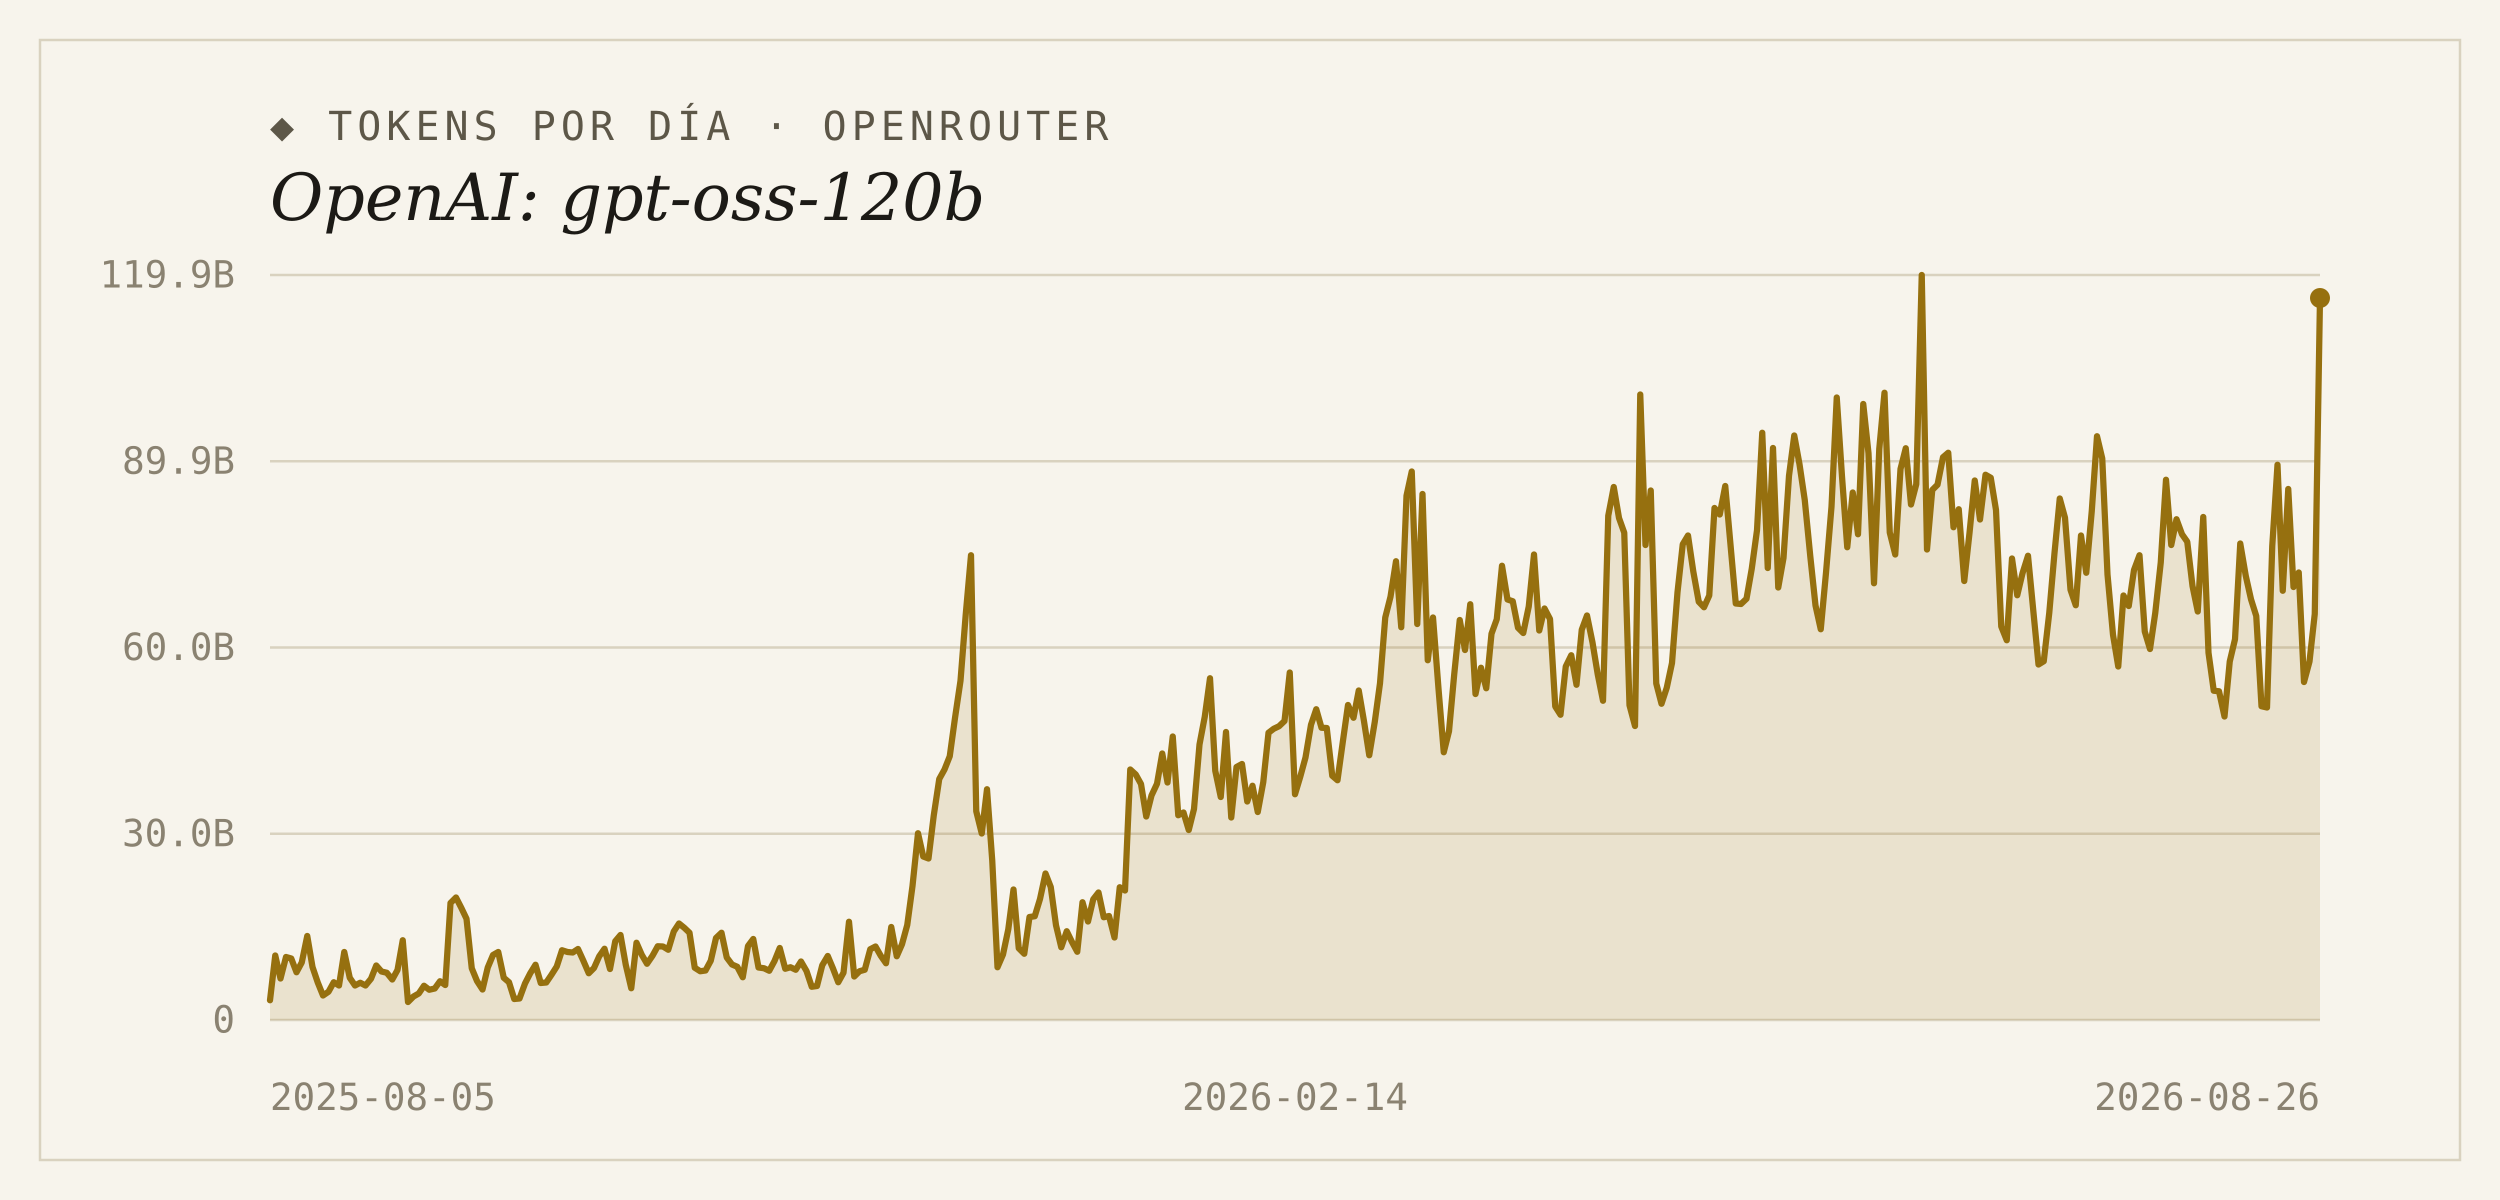
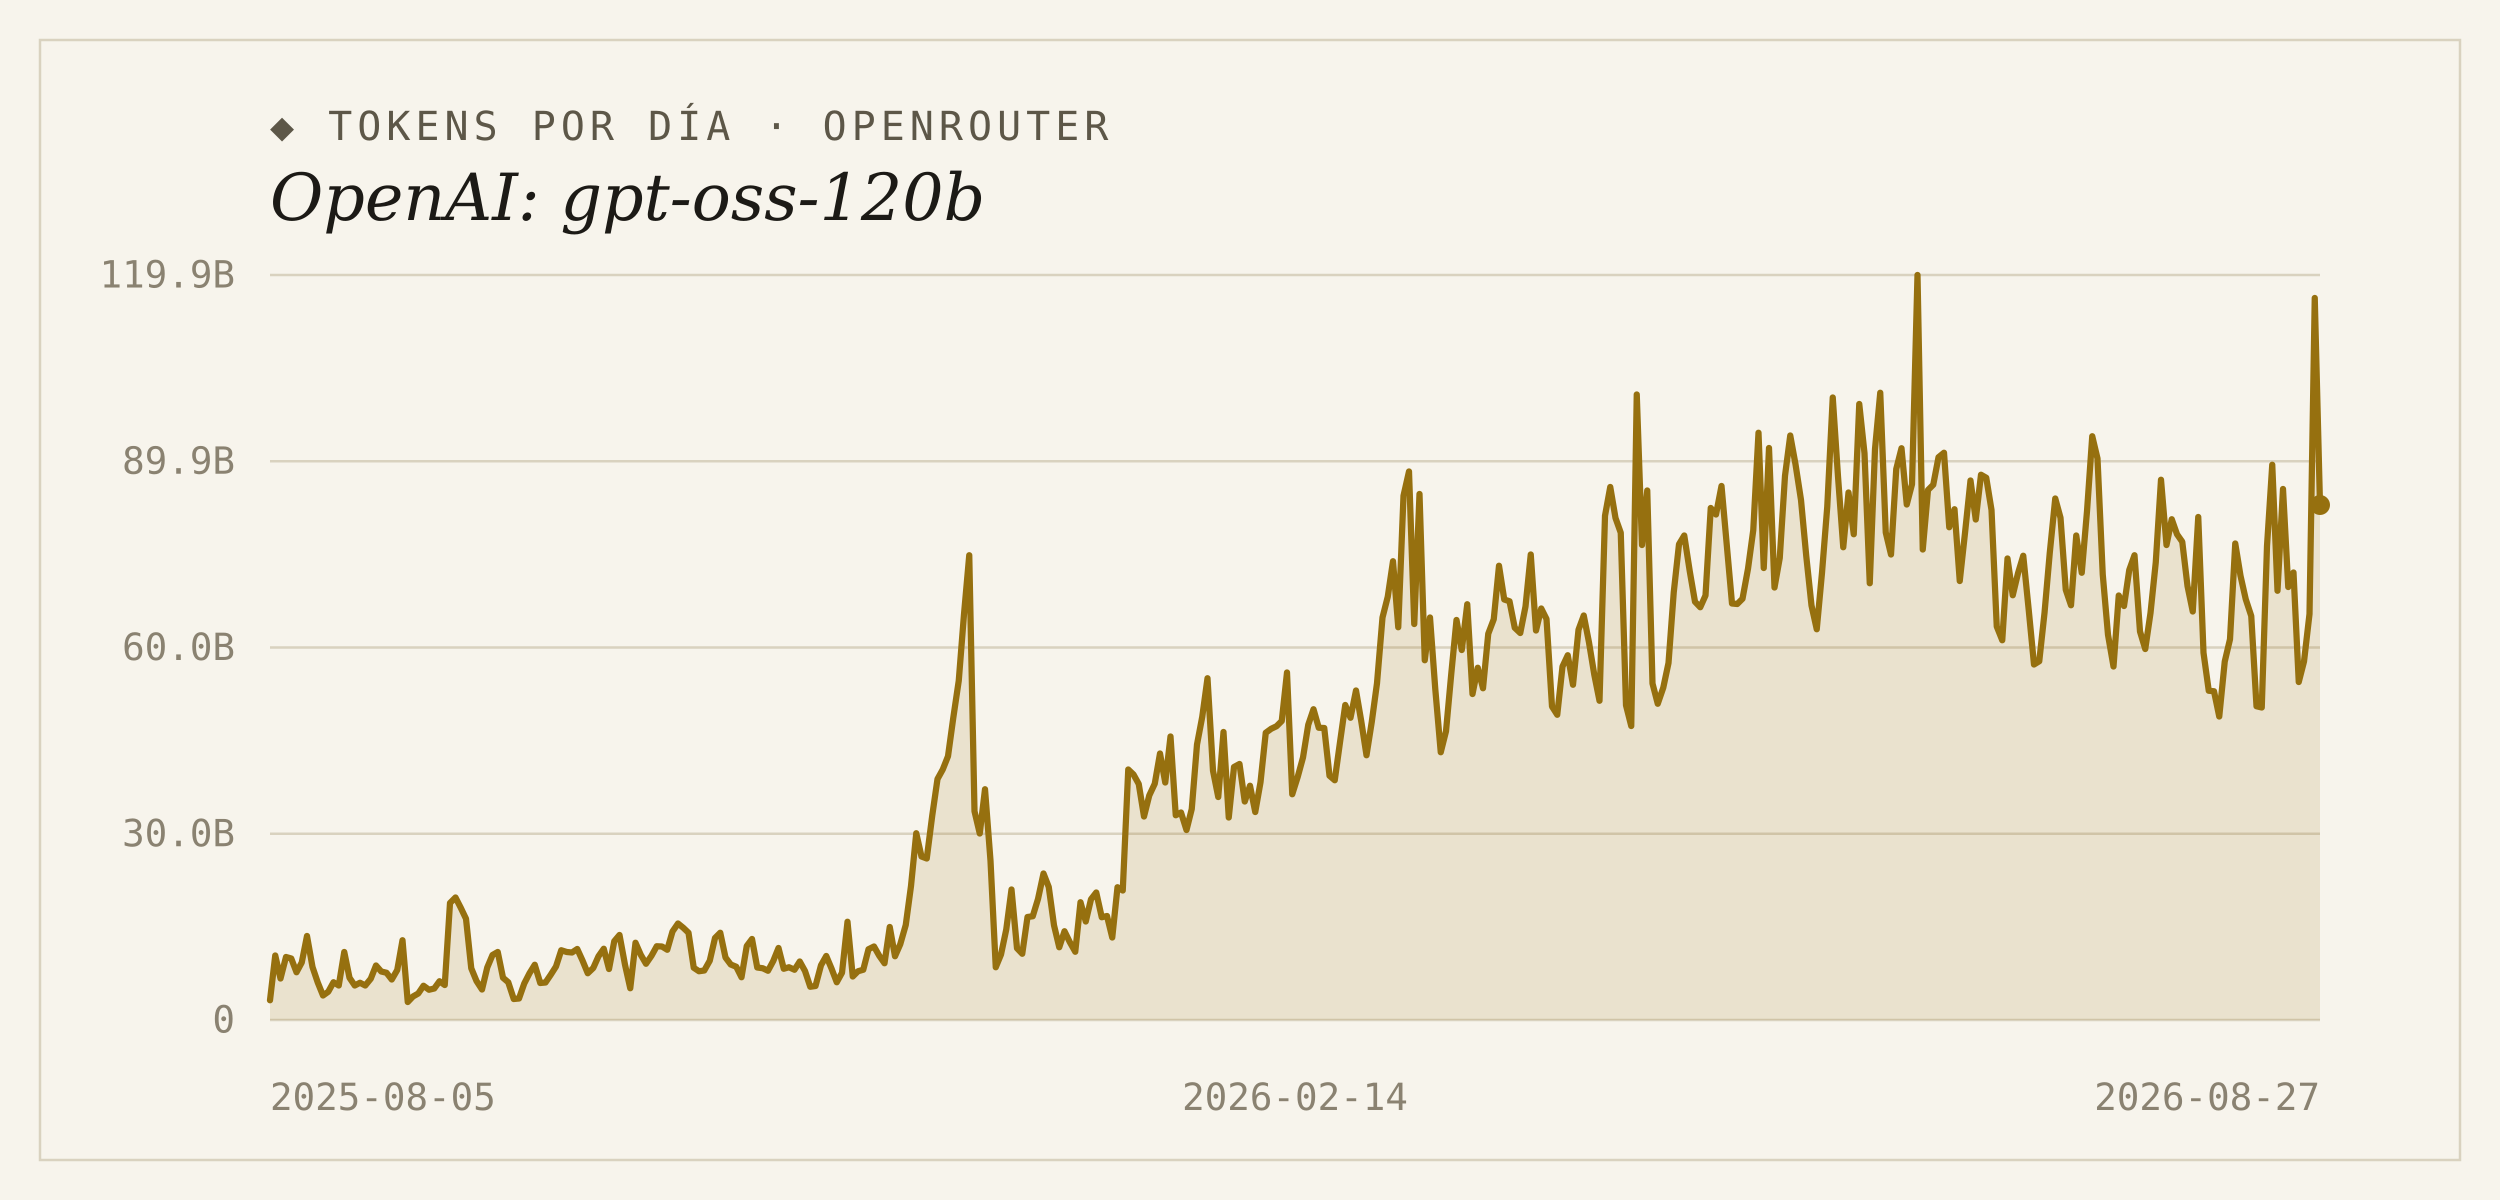
<svg xmlns="http://www.w3.org/2000/svg" width="1000" height="480" viewBox="0 0 1000 480">
  <rect width="1000" height="480" fill="#f7f4ec" />
  <rect x="16" y="16" width="968" height="448" fill="none" stroke="#d9d2bf" stroke-width="1" />
  <text x="108" y="56" font-family="'DejaVu Sans Mono', Consolas, monospace" font-size="16" letter-spacing="2" fill="#5d5748">◆ TOKENS POR DÍA · OPENROUTER</text>
  <text x="108" y="88" font-family="Georgia, 'DejaVu Serif', serif" font-size="26" font-style="italic" fill="#1c1a16">OpenAI: gpt-oss-120b</text>
  <line x1="108" y1="408.0" x2="928" y2="408.0" stroke="#d9d2bf" stroke-width="1" />
  <text x="94" y="413" text-anchor="end" font-family="'DejaVu Sans Mono', Consolas, monospace" font-size="15" fill="#8a8271">0</text>
  <line x1="108" y1="333.5" x2="928" y2="333.5" stroke="#d9d2bf" stroke-width="1" />
  <text x="94" y="338.5" text-anchor="end" font-family="'DejaVu Sans Mono', Consolas, monospace" font-size="15" fill="#8a8271">30.0B</text>
  <line x1="108" y1="259.0" x2="928" y2="259.0" stroke="#d9d2bf" stroke-width="1" />
  <text x="94" y="264" text-anchor="end" font-family="'DejaVu Sans Mono', Consolas, monospace" font-size="15" fill="#8a8271">60.0B</text>
  <line x1="108" y1="184.5" x2="928" y2="184.5" stroke="#d9d2bf" stroke-width="1" />
  <text x="94" y="189.5" text-anchor="end" font-family="'DejaVu Sans Mono', Consolas, monospace" font-size="15" fill="#8a8271">89.9B</text>
  <line x1="108" y1="110.0" x2="928" y2="110.0" stroke="#d9d2bf" stroke-width="1" />
  <text x="94" y="115" text-anchor="end" font-family="'DejaVu Sans Mono', Consolas, monospace" font-size="15" fill="#8a8271">119.9B</text>
-   <path d="M 108,408.0 L 108.0,400.1 L 110.1,382.2 L 112.2,391.4 L 114.4,382.8 L 116.5,383.4 L 118.6,388.9 L 120.7,385.0 L 122.9,374.4 L 125.0,386.8 L 127.1,393.0 L 129.2,398.2 L 131.4,396.7 L 133.5,392.9 L 135.6,394.2 L 137.7,380.8 L 139.9,391.1 L 142.0,394.2 L 144.1,393.1 L 146.2,394.2 L 148.4,391.5 L 150.5,386.2 L 152.6,388.6 L 154.7,389.1 L 156.9,391.8 L 159.0,388.0 L 161.1,376.1 L 163.2,400.8 L 165.4,398.6 L 167.5,397.4 L 169.6,394.3 L 171.7,395.9 L 173.9,395.4 L 176.0,392.5 L 178.1,394.0 L 180.2,361.2 L 182.4,359.0 L 184.5,363.1 L 186.6,367.5 L 188.7,387.3 L 190.8,392.4 L 193.0,395.8 L 195.1,387.0 L 197.2,382.0 L 199.3,380.8 L 201.5,391.1 L 203.6,392.9 L 205.7,399.6 L 207.8,399.4 L 210.0,393.4 L 212.1,389.3 L 214.2,385.9 L 216.3,393.2 L 218.5,393.0 L 220.6,389.9 L 222.7,386.6 L 224.8,380.1 L 227.0,380.8 L 229.1,381.0 L 231.2,379.6 L 233.3,384.2 L 235.5,389.3 L 237.6,387.2 L 239.7,382.5 L 241.8,379.5 L 244.0,387.6 L 246.1,376.5 L 248.2,374.0 L 250.3,385.9 L 252.5,395.3 L 254.6,377.1 L 256.7,381.9 L 258.8,385.5 L 261.0,382.3 L 263.1,378.5 L 265.2,378.6 L 267.3,379.9 L 269.5,372.6 L 271.6,369.4 L 273.7,371.1 L 275.8,373.1 L 277.9,387.1 L 280.1,388.5 L 282.2,388.2 L 284.3,384.3 L 286.4,375.2 L 288.6,373.1 L 290.7,383.0 L 292.8,385.8 L 294.9,386.7 L 297.1,390.9 L 299.2,378.4 L 301.3,375.6 L 303.4,387.0 L 305.6,387.3 L 307.7,388.3 L 309.8,384.4 L 311.9,379.2 L 314.1,387.5 L 316.2,386.9 L 318.3,387.9 L 320.4,384.6 L 322.6,388.4 L 324.7,394.7 L 326.8,394.4 L 328.9,386.1 L 331.1,382.4 L 333.2,387.4 L 335.3,392.9 L 337.4,389.1 L 339.6,368.7 L 341.7,390.6 L 343.8,388.5 L 345.9,387.9 L 348.1,379.7 L 350.2,378.6 L 352.3,382.3 L 354.4,385.3 L 356.5,370.8 L 358.7,382.5 L 360.8,377.7 L 362.9,370.0 L 365.0,354.4 L 367.2,333.3 L 369.3,342.6 L 371.4,343.4 L 373.5,326.2 L 375.7,311.6 L 377.8,307.8 L 379.9,302.5 L 382.0,287.2 L 384.2,272.3 L 386.3,245.7 L 388.4,222.1 L 390.5,324.5 L 392.7,333.4 L 394.8,315.7 L 396.9,344.3 L 399.0,386.9 L 401.2,381.8 L 403.3,371.8 L 405.4,355.8 L 407.5,379.3 L 409.7,381.5 L 411.8,366.8 L 413.9,366.5 L 416.0,359.6 L 418.2,349.4 L 420.3,354.8 L 422.4,370.1 L 424.5,378.9 L 426.7,372.5 L 428.8,376.8 L 430.9,380.7 L 433.0,360.9 L 435.2,368.6 L 437.3,359.7 L 439.4,357.0 L 441.5,366.9 L 443.6,366.4 L 445.8,375.0 L 447.9,354.9 L 450.0,356.2 L 452.1,307.8 L 454.3,309.8 L 456.4,313.6 L 458.5,326.6 L 460.6,318.2 L 462.8,313.5 L 464.9,301.4 L 467.0,313.0 L 469.1,294.6 L 471.3,326.1 L 473.4,325.0 L 475.5,332.0 L 477.6,323.6 L 479.8,297.8 L 481.9,286.7 L 484.0,271.3 L 486.1,308.3 L 488.3,318.8 L 490.4,292.8 L 492.5,327.0 L 494.6,306.8 L 496.8,305.6 L 498.9,320.6 L 501.0,314.3 L 503.1,324.8 L 505.3,312.9 L 507.4,293.1 L 509.5,291.5 L 511.6,290.5 L 513.8,288.4 L 515.9,269.0 L 518.0,317.7 L 520.1,310.7 L 522.2,303.0 L 524.4,289.9 L 526.5,283.7 L 528.6,291.1 L 530.7,291.2 L 532.9,310.3 L 535.0,312.1 L 537.1,296.9 L 539.2,282.0 L 541.4,287.1 L 543.5,276.2 L 545.6,288.5 L 547.7,302.1 L 549.9,288.8 L 552.0,273.3 L 554.1,247.0 L 556.2,238.7 L 558.4,224.5 L 560.5,250.9 L 562.6,198.3 L 564.7,188.6 L 566.9,249.6 L 569.0,197.6 L 571.1,264.1 L 573.2,247.0 L 575.4,275.5 L 577.5,300.9 L 579.6,292.5 L 581.7,269.6 L 583.9,248.0 L 586.0,260.0 L 588.1,241.7 L 590.2,277.6 L 592.4,267.1 L 594.5,275.3 L 596.6,253.5 L 598.7,247.7 L 600.8,226.3 L 603.0,239.8 L 605.1,240.5 L 607.2,251.1 L 609.3,253.2 L 611.5,242.6 L 613.6,221.8 L 615.7,252.2 L 617.8,243.4 L 620.0,247.6 L 622.1,282.6 L 624.2,285.9 L 626.3,266.6 L 628.5,262.1 L 630.6,273.9 L 632.7,251.9 L 634.8,246.2 L 637.0,257.0 L 639.1,269.8 L 641.2,280.3 L 643.3,206.3 L 645.5,194.8 L 647.6,207.2 L 649.7,213.1 L 651.8,282.1 L 654.0,290.4 L 656.1,157.8 L 658.2,218.0 L 660.3,196.2 L 662.5,273.4 L 664.6,281.5 L 666.7,275.1 L 668.8,265.2 L 671.0,236.9 L 673.1,217.7 L 675.2,214.2 L 677.3,228.5 L 679.5,240.7 L 681.6,242.9 L 683.7,238.2 L 685.8,203.2 L 687.9,205.8 L 690.1,194.4 L 692.2,217.9 L 694.3,241.4 L 696.4,241.6 L 698.6,239.5 L 700.7,227.5 L 702.8,212.1 L 704.9,173.1 L 707.1,227.2 L 709.2,179.2 L 711.3,235.0 L 713.4,223.2 L 715.6,190.3 L 717.7,174.2 L 719.8,185.7 L 721.9,200.0 L 724.1,222.4 L 726.2,242.2 L 728.3,251.7 L 730.4,229.1 L 732.6,202.7 L 734.7,159.0 L 736.8,190.6 L 738.9,218.9 L 741.1,197.0 L 743.2,213.7 L 745.3,161.6 L 747.4,181.3 L 749.6,233.3 L 751.7,179.6 L 753.8,157.1 L 755.9,213.0 L 758.1,221.8 L 760.2,187.6 L 762.3,179.3 L 764.4,201.8 L 766.5,193.7 L 768.7,110.0 L 770.8,219.8 L 772.9,196.0 L 775.0,193.9 L 777.2,182.9 L 779.3,181.1 L 781.4,210.9 L 783.5,203.7 L 785.7,232.4 L 787.8,213.2 L 789.9,192.2 L 792.0,207.8 L 794.2,189.9 L 796.3,191.1 L 798.4,204.0 L 800.5,250.6 L 802.7,256.1 L 804.8,223.4 L 806.9,238.1 L 809.0,229.3 L 811.2,222.3 L 813.3,244.1 L 815.4,265.8 L 817.5,264.5 L 819.7,245.2 L 821.8,221.2 L 823.9,199.4 L 826.0,207.1 L 828.2,235.9 L 830.3,242.1 L 832.4,214.2 L 834.5,229.1 L 836.7,204.5 L 838.8,174.5 L 840.9,183.4 L 843.0,229.8 L 845.2,253.9 L 847.3,266.6 L 849.4,238.2 L 851.5,242.4 L 853.6,228.0 L 855.8,222.1 L 857.9,252.6 L 860.0,259.6 L 862.1,245.2 L 864.3,225.0 L 866.4,191.9 L 868.5,218.0 L 870.6,207.7 L 872.8,213.7 L 874.9,216.7 L 877.0,234.4 L 879.1,244.6 L 881.3,206.8 L 883.4,261.1 L 885.5,276.3 L 887.6,276.5 L 889.8,286.6 L 891.9,264.6 L 894.0,255.7 L 896.1,217.4 L 898.3,230.3 L 900.4,239.7 L 902.5,246.4 L 904.6,282.5 L 906.8,283.0 L 908.9,218.4 L 911.0,185.9 L 913.1,236.3 L 915.3,195.6 L 917.4,234.8 L 919.5,229.0 L 921.6,272.8 L 923.8,264.6 L 925.9,245.6 L 928.0,119.2 L 928.0,408.0 Z" fill="#96700f" fill-opacity="0.14" />
-   <polyline points="108.0,400.1 110.1,382.2 112.2,391.4 114.4,382.8 116.5,383.4 118.6,388.9 120.7,385.0 122.9,374.4 125.0,386.8 127.1,393.0 129.2,398.2 131.4,396.7 133.5,392.9 135.6,394.2 137.7,380.8 139.9,391.1 142.0,394.2 144.1,393.1 146.2,394.2 148.4,391.5 150.5,386.2 152.6,388.6 154.7,389.1 156.9,391.8 159.0,388.0 161.1,376.1 163.2,400.8 165.4,398.6 167.5,397.4 169.6,394.3 171.7,395.9 173.9,395.4 176.0,392.5 178.1,394.0 180.2,361.2 182.4,359.0 184.5,363.1 186.6,367.5 188.7,387.3 190.8,392.4 193.0,395.8 195.1,387.0 197.2,382.0 199.3,380.8 201.5,391.1 203.6,392.9 205.7,399.6 207.8,399.4 210.0,393.4 212.1,389.3 214.2,385.9 216.3,393.2 218.5,393.0 220.6,389.9 222.7,386.6 224.8,380.1 227.0,380.8 229.1,381.0 231.2,379.6 233.3,384.2 235.5,389.3 237.6,387.2 239.7,382.5 241.8,379.5 244.0,387.6 246.1,376.5 248.2,374.0 250.3,385.9 252.5,395.3 254.6,377.1 256.7,381.9 258.8,385.5 261.0,382.3 263.1,378.5 265.2,378.6 267.3,379.9 269.5,372.6 271.6,369.4 273.7,371.1 275.8,373.1 277.9,387.1 280.1,388.5 282.2,388.2 284.3,384.3 286.4,375.2 288.6,373.1 290.7,383.0 292.8,385.8 294.9,386.7 297.1,390.9 299.2,378.4 301.3,375.6 303.4,387.0 305.6,387.3 307.7,388.3 309.8,384.4 311.9,379.2 314.1,387.5 316.2,386.9 318.3,387.9 320.4,384.6 322.6,388.4 324.7,394.7 326.8,394.4 328.9,386.1 331.1,382.4 333.2,387.4 335.3,392.9 337.4,389.1 339.6,368.7 341.7,390.6 343.8,388.5 345.9,387.9 348.1,379.7 350.2,378.6 352.3,382.3 354.4,385.3 356.5,370.8 358.7,382.5 360.8,377.7 362.9,370.0 365.0,354.4 367.2,333.3 369.3,342.6 371.4,343.4 373.5,326.2 375.7,311.6 377.8,307.8 379.9,302.5 382.0,287.2 384.2,272.3 386.3,245.7 388.4,222.1 390.5,324.5 392.7,333.4 394.8,315.7 396.9,344.3 399.0,386.9 401.2,381.8 403.3,371.8 405.4,355.8 407.5,379.3 409.7,381.5 411.8,366.8 413.9,366.5 416.0,359.6 418.2,349.4 420.3,354.8 422.4,370.1 424.5,378.9 426.7,372.5 428.8,376.8 430.9,380.7 433.0,360.9 435.2,368.6 437.3,359.7 439.4,357.0 441.5,366.9 443.6,366.4 445.8,375.0 447.9,354.9 450.0,356.2 452.1,307.8 454.3,309.8 456.4,313.6 458.5,326.6 460.6,318.2 462.8,313.5 464.9,301.4 467.0,313.0 469.1,294.6 471.3,326.1 473.4,325.0 475.5,332.0 477.6,323.6 479.8,297.8 481.9,286.7 484.0,271.3 486.1,308.3 488.3,318.8 490.4,292.8 492.5,327.0 494.6,306.8 496.8,305.6 498.9,320.6 501.0,314.3 503.1,324.8 505.3,312.9 507.4,293.1 509.5,291.5 511.6,290.5 513.8,288.4 515.9,269.0 518.0,317.7 520.1,310.7 522.2,303.0 524.4,289.9 526.5,283.7 528.6,291.1 530.7,291.2 532.9,310.3 535.0,312.1 537.1,296.9 539.2,282.0 541.4,287.1 543.5,276.2 545.6,288.5 547.7,302.1 549.9,288.8 552.0,273.3 554.1,247.0 556.2,238.7 558.4,224.5 560.5,250.9 562.6,198.3 564.7,188.6 566.9,249.6 569.0,197.6 571.1,264.1 573.2,247.0 575.4,275.5 577.5,300.9 579.6,292.5 581.7,269.6 583.9,248.0 586.0,260.0 588.1,241.7 590.2,277.6 592.4,267.1 594.5,275.3 596.6,253.5 598.7,247.7 600.8,226.3 603.0,239.8 605.1,240.5 607.2,251.1 609.3,253.2 611.5,242.6 613.6,221.8 615.7,252.2 617.8,243.4 620.0,247.6 622.1,282.6 624.2,285.9 626.3,266.6 628.5,262.1 630.6,273.9 632.7,251.9 634.8,246.2 637.0,257.0 639.1,269.8 641.2,280.3 643.3,206.3 645.5,194.8 647.6,207.2 649.7,213.1 651.8,282.1 654.0,290.4 656.1,157.8 658.2,218.0 660.3,196.2 662.5,273.4 664.6,281.5 666.7,275.1 668.8,265.2 671.0,236.9 673.1,217.7 675.2,214.2 677.3,228.5 679.5,240.7 681.6,242.9 683.7,238.2 685.8,203.2 687.9,205.8 690.1,194.4 692.2,217.9 694.3,241.4 696.4,241.6 698.6,239.5 700.7,227.5 702.8,212.1 704.9,173.1 707.1,227.2 709.2,179.2 711.3,235.0 713.4,223.2 715.6,190.3 717.7,174.2 719.8,185.7 721.9,200.0 724.1,222.4 726.2,242.2 728.3,251.7 730.4,229.1 732.6,202.7 734.7,159.0 736.8,190.6 738.9,218.9 741.1,197.0 743.2,213.7 745.3,161.6 747.4,181.3 749.6,233.3 751.7,179.6 753.8,157.1 755.9,213.0 758.1,221.8 760.2,187.6 762.3,179.3 764.4,201.8 766.5,193.7 768.7,110.0 770.8,219.8 772.9,196.0 775.0,193.9 777.2,182.9 779.3,181.1 781.4,210.9 783.5,203.7 785.7,232.4 787.8,213.2 789.9,192.2 792.0,207.8 794.2,189.9 796.3,191.1 798.4,204.0 800.5,250.6 802.7,256.1 804.8,223.4 806.9,238.1 809.0,229.3 811.2,222.3 813.3,244.1 815.4,265.8 817.5,264.5 819.7,245.2 821.8,221.2 823.9,199.4 826.0,207.1 828.2,235.9 830.3,242.1 832.4,214.2 834.5,229.1 836.7,204.5 838.8,174.5 840.9,183.4 843.0,229.8 845.2,253.9 847.3,266.6 849.4,238.2 851.5,242.4 853.6,228.0 855.8,222.1 857.9,252.6 860.0,259.6 862.1,245.2 864.3,225.0 866.4,191.9 868.5,218.0 870.6,207.7 872.8,213.7 874.9,216.7 877.0,234.4 879.1,244.6 881.3,206.8 883.4,261.1 885.5,276.3 887.6,276.5 889.8,286.6 891.9,264.6 894.0,255.7 896.1,217.4 898.3,230.3 900.4,239.7 902.5,246.4 904.6,282.5 906.8,283.0 908.9,218.4 911.0,185.9 913.1,236.3 915.3,195.6 917.4,234.8 919.5,229.0 921.6,272.8 923.8,264.6 925.9,245.6 928.0,119.2" fill="none" stroke="#96700f" stroke-width="2.5" stroke-linejoin="round" stroke-linecap="round" />
-   <circle cx="928.0" cy="119.2" r="4" fill="#96700f" />
+   <path d="M 108,408.0 L 108.0,400.1 L 110.1,382.2 L 112.2,391.4 L 114.4,382.8 L 116.5,383.4 L 118.6,388.9 L 120.7,385.0 L 122.8,374.4 L 125.0,386.8 L 127.1,393.0 L 129.2,398.2 L 131.3,396.7 L 133.4,392.9 L 135.5,394.2 L 137.7,380.8 L 139.8,391.1 L 141.9,394.2 L 144.0,393.1 L 146.1,394.2 L 148.3,391.5 L 150.4,386.2 L 152.5,388.6 L 154.6,389.1 L 156.7,391.8 L 158.9,388.0 L 161.0,376.1 L 163.1,400.8 L 165.2,398.6 L 167.3,397.4 L 169.4,394.3 L 171.6,395.9 L 173.7,395.4 L 175.8,392.5 L 177.9,394.0 L 180.0,361.2 L 182.2,359.0 L 184.3,363.1 L 186.4,367.5 L 188.5,387.3 L 190.6,392.4 L 192.8,395.8 L 194.9,387.0 L 197.0,382.0 L 199.1,380.8 L 201.2,391.1 L 203.3,392.9 L 205.5,399.6 L 207.6,399.4 L 209.7,393.4 L 211.8,389.3 L 213.9,385.9 L 216.1,393.2 L 218.2,393.0 L 220.3,389.9 L 222.4,386.6 L 224.5,380.1 L 226.7,380.8 L 228.8,381.0 L 230.9,379.6 L 233.0,384.2 L 235.1,389.3 L 237.3,387.2 L 239.4,382.5 L 241.5,379.5 L 243.6,387.6 L 245.7,376.5 L 247.8,374.0 L 250.0,385.9 L 252.1,395.3 L 254.2,377.1 L 256.3,381.9 L 258.4,385.5 L 260.6,382.3 L 262.7,378.5 L 264.8,378.6 L 266.9,379.9 L 269.0,372.6 L 271.2,369.4 L 273.3,371.1 L 275.4,373.1 L 277.5,387.1 L 279.6,388.5 L 281.7,388.2 L 283.9,384.3 L 286.0,375.2 L 288.1,373.1 L 290.2,383.0 L 292.3,385.8 L 294.5,386.7 L 296.6,390.9 L 298.7,378.4 L 300.8,375.6 L 302.9,387.0 L 305.1,387.3 L 307.2,388.3 L 309.3,384.4 L 311.4,379.2 L 313.5,387.5 L 315.6,386.9 L 317.8,387.9 L 319.9,384.6 L 322.0,388.4 L 324.1,394.7 L 326.2,394.4 L 328.4,386.1 L 330.5,382.4 L 332.6,387.4 L 334.7,392.9 L 336.8,389.1 L 339.0,368.7 L 341.1,390.6 L 343.2,388.5 L 345.3,387.9 L 347.4,379.7 L 349.6,378.6 L 351.7,382.3 L 353.8,385.3 L 355.9,370.8 L 358.0,382.5 L 360.1,377.7 L 362.3,370.0 L 364.4,354.4 L 366.5,333.3 L 368.6,342.6 L 370.7,343.4 L 372.9,326.2 L 375.0,311.6 L 377.1,307.8 L 379.2,302.5 L 381.3,287.2 L 383.5,272.3 L 385.6,245.7 L 387.7,222.1 L 389.8,324.5 L 391.9,333.4 L 394.0,315.7 L 396.2,344.3 L 398.3,386.9 L 400.4,381.8 L 402.5,371.8 L 404.6,355.8 L 406.8,379.3 L 408.9,381.5 L 411.0,366.8 L 413.1,366.5 L 415.2,359.6 L 417.4,349.4 L 419.5,354.8 L 421.6,370.1 L 423.7,378.9 L 425.8,372.5 L 427.9,376.8 L 430.1,380.7 L 432.2,360.9 L 434.3,368.6 L 436.4,359.7 L 438.5,357.0 L 440.7,366.9 L 442.8,366.4 L 444.9,375.0 L 447.0,354.9 L 449.1,356.2 L 451.3,307.8 L 453.4,309.8 L 455.5,313.6 L 457.6,326.6 L 459.7,318.2 L 461.9,313.5 L 464.0,301.4 L 466.1,313.0 L 468.2,294.6 L 470.3,326.1 L 472.4,325.0 L 474.6,332.0 L 476.7,323.6 L 478.8,297.8 L 480.9,286.7 L 483.0,271.3 L 485.2,308.3 L 487.3,318.8 L 489.4,292.8 L 491.5,327.0 L 493.6,306.8 L 495.8,305.6 L 497.9,320.6 L 500.0,314.3 L 502.1,324.8 L 504.2,312.9 L 506.3,293.1 L 508.5,291.5 L 510.6,290.5 L 512.7,288.4 L 514.8,269.0 L 516.9,317.7 L 519.1,310.7 L 521.2,303.0 L 523.3,289.9 L 525.4,283.7 L 527.5,291.1 L 529.7,291.2 L 531.8,310.3 L 533.9,312.1 L 536.0,296.9 L 538.1,282.0 L 540.2,287.1 L 542.4,276.2 L 544.5,288.5 L 546.6,302.1 L 548.7,288.8 L 550.8,273.3 L 553.0,247.0 L 555.1,238.7 L 557.2,224.5 L 559.3,250.9 L 561.4,198.3 L 563.6,188.6 L 565.7,249.6 L 567.8,197.6 L 569.9,264.1 L 572.0,247.0 L 574.1,275.5 L 576.3,300.9 L 578.4,292.5 L 580.5,269.6 L 582.6,248.0 L 584.7,260.0 L 586.9,241.7 L 589.0,277.6 L 591.1,267.1 L 593.2,275.3 L 595.3,253.5 L 597.5,247.7 L 599.6,226.3 L 601.7,239.8 L 603.8,240.5 L 605.9,251.1 L 608.1,253.2 L 610.2,242.6 L 612.3,221.8 L 614.4,252.2 L 616.5,243.4 L 618.6,247.6 L 620.8,282.6 L 622.9,285.9 L 625.0,266.6 L 627.1,262.1 L 629.2,273.9 L 631.4,251.9 L 633.5,246.2 L 635.6,257.0 L 637.7,269.8 L 639.8,280.3 L 642.0,206.3 L 644.1,194.8 L 646.2,207.2 L 648.3,213.1 L 650.4,282.1 L 652.5,290.4 L 654.7,157.8 L 656.8,218.0 L 658.9,196.2 L 661.0,273.4 L 663.1,281.5 L 665.3,275.1 L 667.4,265.2 L 669.5,236.9 L 671.6,217.7 L 673.7,214.2 L 675.9,228.5 L 678.0,240.7 L 680.1,242.9 L 682.2,238.2 L 684.3,203.2 L 686.4,205.8 L 688.6,194.4 L 690.7,217.9 L 692.8,241.4 L 694.9,241.6 L 697.0,239.5 L 699.2,227.5 L 701.3,212.1 L 703.4,173.1 L 705.5,227.2 L 707.6,179.2 L 709.8,235.0 L 711.9,223.2 L 714.0,190.3 L 716.1,174.2 L 718.2,185.7 L 720.4,200.0 L 722.5,222.4 L 724.6,242.2 L 726.7,251.7 L 728.8,229.1 L 730.9,202.7 L 733.1,159.0 L 735.2,190.6 L 737.3,218.9 L 739.4,197.0 L 741.5,213.7 L 743.7,161.6 L 745.8,181.3 L 747.9,233.3 L 750.0,179.6 L 752.1,157.1 L 754.3,213.0 L 756.4,221.8 L 758.5,187.6 L 760.6,179.3 L 762.7,201.8 L 764.8,193.7 L 767.0,110.0 L 769.1,219.8 L 771.2,196.0 L 773.3,193.9 L 775.4,182.9 L 777.6,181.1 L 779.7,210.9 L 781.8,203.7 L 783.9,232.4 L 786.0,213.2 L 788.2,192.2 L 790.3,207.8 L 792.4,189.9 L 794.5,191.1 L 796.6,204.0 L 798.7,250.6 L 800.9,256.1 L 803.0,223.4 L 805.1,238.1 L 807.2,229.3 L 809.3,222.3 L 811.5,244.1 L 813.6,265.8 L 815.7,264.5 L 817.8,245.2 L 819.9,221.2 L 822.1,199.4 L 824.2,207.1 L 826.3,235.9 L 828.4,242.1 L 830.5,214.2 L 832.7,229.1 L 834.8,204.5 L 836.9,174.5 L 839.0,183.4 L 841.1,229.8 L 843.2,253.9 L 845.4,266.6 L 847.5,238.2 L 849.6,242.4 L 851.7,228.0 L 853.8,222.1 L 856.0,252.6 L 858.1,259.6 L 860.2,245.2 L 862.3,225.0 L 864.4,191.9 L 866.6,218.0 L 868.7,207.7 L 870.8,213.7 L 872.9,216.7 L 875.0,234.4 L 877.1,244.6 L 879.3,206.8 L 881.4,261.1 L 883.5,276.3 L 885.6,276.5 L 887.7,286.6 L 889.9,264.6 L 892.0,255.7 L 894.1,217.4 L 896.2,230.3 L 898.3,239.7 L 900.5,246.4 L 902.6,282.5 L 904.7,283.0 L 906.8,218.4 L 908.9,185.9 L 911.0,236.3 L 913.2,195.6 L 915.3,234.8 L 917.4,229.0 L 919.5,272.8 L 921.6,264.6 L 923.8,245.6 L 925.9,119.2 L 928.0,202.0 L 928.0,408.0 Z" fill="#96700f" fill-opacity="0.14" />
+   <polyline points="108.0,400.1 110.1,382.2 112.2,391.4 114.4,382.8 116.5,383.4 118.6,388.9 120.7,385.0 122.8,374.4 125.0,386.8 127.1,393.0 129.2,398.2 131.3,396.7 133.4,392.9 135.5,394.2 137.7,380.8 139.8,391.1 141.9,394.2 144.0,393.1 146.1,394.2 148.3,391.5 150.4,386.2 152.5,388.6 154.6,389.1 156.7,391.8 158.9,388.0 161.0,376.1 163.1,400.8 165.2,398.6 167.3,397.4 169.4,394.3 171.6,395.9 173.7,395.4 175.8,392.5 177.9,394.0 180.0,361.2 182.2,359.0 184.3,363.1 186.4,367.5 188.5,387.3 190.6,392.4 192.8,395.8 194.9,387.0 197.0,382.0 199.1,380.8 201.2,391.1 203.3,392.9 205.5,399.6 207.6,399.4 209.7,393.4 211.8,389.3 213.9,385.9 216.1,393.2 218.2,393.0 220.3,389.9 222.4,386.6 224.5,380.1 226.7,380.8 228.8,381.0 230.9,379.6 233.0,384.2 235.1,389.3 237.3,387.2 239.4,382.5 241.5,379.5 243.6,387.6 245.7,376.5 247.8,374.0 250.0,385.9 252.1,395.3 254.2,377.1 256.3,381.9 258.4,385.5 260.6,382.3 262.7,378.5 264.8,378.6 266.9,379.9 269.0,372.6 271.2,369.4 273.3,371.1 275.4,373.1 277.5,387.1 279.6,388.5 281.7,388.2 283.9,384.3 286.0,375.2 288.1,373.1 290.2,383.0 292.3,385.8 294.5,386.7 296.6,390.9 298.7,378.4 300.8,375.6 302.9,387.0 305.1,387.3 307.2,388.3 309.3,384.4 311.4,379.2 313.5,387.5 315.6,386.9 317.8,387.9 319.9,384.6 322.0,388.4 324.1,394.7 326.2,394.4 328.4,386.1 330.5,382.4 332.6,387.4 334.7,392.9 336.8,389.1 339.0,368.7 341.1,390.6 343.2,388.5 345.3,387.9 347.4,379.7 349.6,378.6 351.7,382.3 353.8,385.3 355.9,370.8 358.0,382.5 360.1,377.7 362.3,370.0 364.4,354.4 366.5,333.3 368.6,342.6 370.7,343.4 372.9,326.2 375.0,311.6 377.1,307.8 379.2,302.5 381.3,287.2 383.5,272.3 385.6,245.7 387.7,222.1 389.8,324.5 391.9,333.4 394.0,315.7 396.2,344.3 398.3,386.9 400.4,381.8 402.5,371.8 404.6,355.8 406.8,379.3 408.9,381.5 411.0,366.8 413.1,366.5 415.2,359.6 417.4,349.4 419.5,354.8 421.6,370.1 423.7,378.9 425.8,372.5 427.9,376.8 430.1,380.7 432.2,360.9 434.3,368.6 436.4,359.7 438.5,357.0 440.7,366.9 442.8,366.4 444.9,375.0 447.0,354.9 449.1,356.2 451.3,307.8 453.4,309.8 455.5,313.6 457.6,326.6 459.7,318.2 461.9,313.5 464.0,301.4 466.1,313.0 468.2,294.6 470.3,326.1 472.4,325.0 474.6,332.0 476.7,323.6 478.8,297.8 480.9,286.7 483.0,271.3 485.2,308.3 487.3,318.8 489.4,292.8 491.5,327.0 493.6,306.8 495.8,305.6 497.9,320.6 500.0,314.3 502.1,324.8 504.2,312.9 506.3,293.1 508.5,291.5 510.6,290.5 512.7,288.4 514.8,269.0 516.9,317.7 519.1,310.7 521.2,303.0 523.3,289.9 525.4,283.7 527.5,291.1 529.7,291.2 531.8,310.3 533.9,312.1 536.0,296.9 538.1,282.0 540.2,287.1 542.4,276.2 544.5,288.5 546.6,302.1 548.7,288.8 550.8,273.3 553.0,247.0 555.1,238.7 557.2,224.5 559.3,250.9 561.4,198.3 563.6,188.6 565.7,249.6 567.8,197.6 569.9,264.1 572.0,247.0 574.1,275.5 576.3,300.9 578.4,292.5 580.5,269.6 582.6,248.0 584.7,260.0 586.9,241.7 589.0,277.6 591.1,267.1 593.2,275.3 595.3,253.5 597.5,247.7 599.6,226.3 601.7,239.8 603.8,240.5 605.9,251.1 608.1,253.2 610.2,242.6 612.3,221.8 614.4,252.2 616.5,243.4 618.6,247.6 620.8,282.6 622.9,285.9 625.0,266.6 627.1,262.1 629.2,273.9 631.4,251.9 633.5,246.2 635.6,257.0 637.7,269.8 639.8,280.3 642.0,206.3 644.1,194.8 646.2,207.2 648.3,213.1 650.4,282.1 652.5,290.4 654.7,157.8 656.8,218.0 658.9,196.2 661.0,273.4 663.1,281.5 665.3,275.1 667.4,265.2 669.5,236.9 671.6,217.7 673.7,214.2 675.9,228.5 678.0,240.7 680.1,242.9 682.2,238.2 684.3,203.2 686.4,205.8 688.6,194.4 690.7,217.9 692.8,241.4 694.9,241.6 697.0,239.5 699.2,227.5 701.3,212.1 703.4,173.1 705.5,227.2 707.6,179.2 709.8,235.0 711.9,223.2 714.0,190.3 716.1,174.2 718.2,185.7 720.4,200.0 722.5,222.4 724.6,242.2 726.7,251.7 728.8,229.1 730.9,202.7 733.1,159.0 735.2,190.6 737.3,218.9 739.4,197.0 741.5,213.7 743.7,161.6 745.8,181.3 747.9,233.3 750.0,179.6 752.1,157.1 754.3,213.0 756.4,221.8 758.5,187.6 760.6,179.3 762.7,201.8 764.8,193.7 767.0,110.0 769.1,219.8 771.2,196.0 773.3,193.9 775.4,182.9 777.6,181.1 779.7,210.9 781.8,203.7 783.9,232.4 786.0,213.2 788.2,192.2 790.3,207.8 792.4,189.9 794.5,191.1 796.6,204.0 798.7,250.6 800.9,256.1 803.0,223.4 805.1,238.1 807.2,229.3 809.3,222.3 811.5,244.1 813.6,265.8 815.7,264.5 817.8,245.2 819.9,221.2 822.1,199.4 824.2,207.1 826.3,235.9 828.4,242.1 830.5,214.2 832.7,229.1 834.8,204.5 836.9,174.5 839.0,183.4 841.1,229.8 843.2,253.9 845.4,266.6 847.5,238.2 849.6,242.4 851.7,228.0 853.8,222.1 856.0,252.6 858.1,259.6 860.2,245.2 862.3,225.0 864.4,191.9 866.6,218.0 868.7,207.7 870.8,213.7 872.9,216.7 875.0,234.4 877.1,244.6 879.3,206.8 881.4,261.1 883.5,276.3 885.6,276.5 887.7,286.6 889.9,264.6 892.0,255.7 894.1,217.4 896.2,230.3 898.3,239.7 900.5,246.4 902.6,282.5 904.7,283.0 906.8,218.4 908.9,185.9 911.0,236.3 913.2,195.6 915.3,234.8 917.4,229.0 919.5,272.8 921.6,264.6 923.8,245.6 925.9,119.2 928.0,202.0" fill="none" stroke="#96700f" stroke-width="2.5" stroke-linejoin="round" stroke-linecap="round" />
+   <circle cx="928.0" cy="202.0" r="4" fill="#96700f" />
  <text x="108" y="444" text-anchor="start" font-family="'DejaVu Sans Mono', Consolas, monospace" font-size="15" fill="#8a8271">2025-08-05</text>
  <text x="518" y="444" text-anchor="middle" font-family="'DejaVu Sans Mono', Consolas, monospace" font-size="15" fill="#8a8271">2026-02-14</text>
-   <text x="928" y="444" text-anchor="end" font-family="'DejaVu Sans Mono', Consolas, monospace" font-size="15" fill="#8a8271">2026-08-26</text>
+   <text x="928" y="444" text-anchor="end" font-family="'DejaVu Sans Mono', Consolas, monospace" font-size="15" fill="#8a8271">2026-08-27</text>
</svg>
